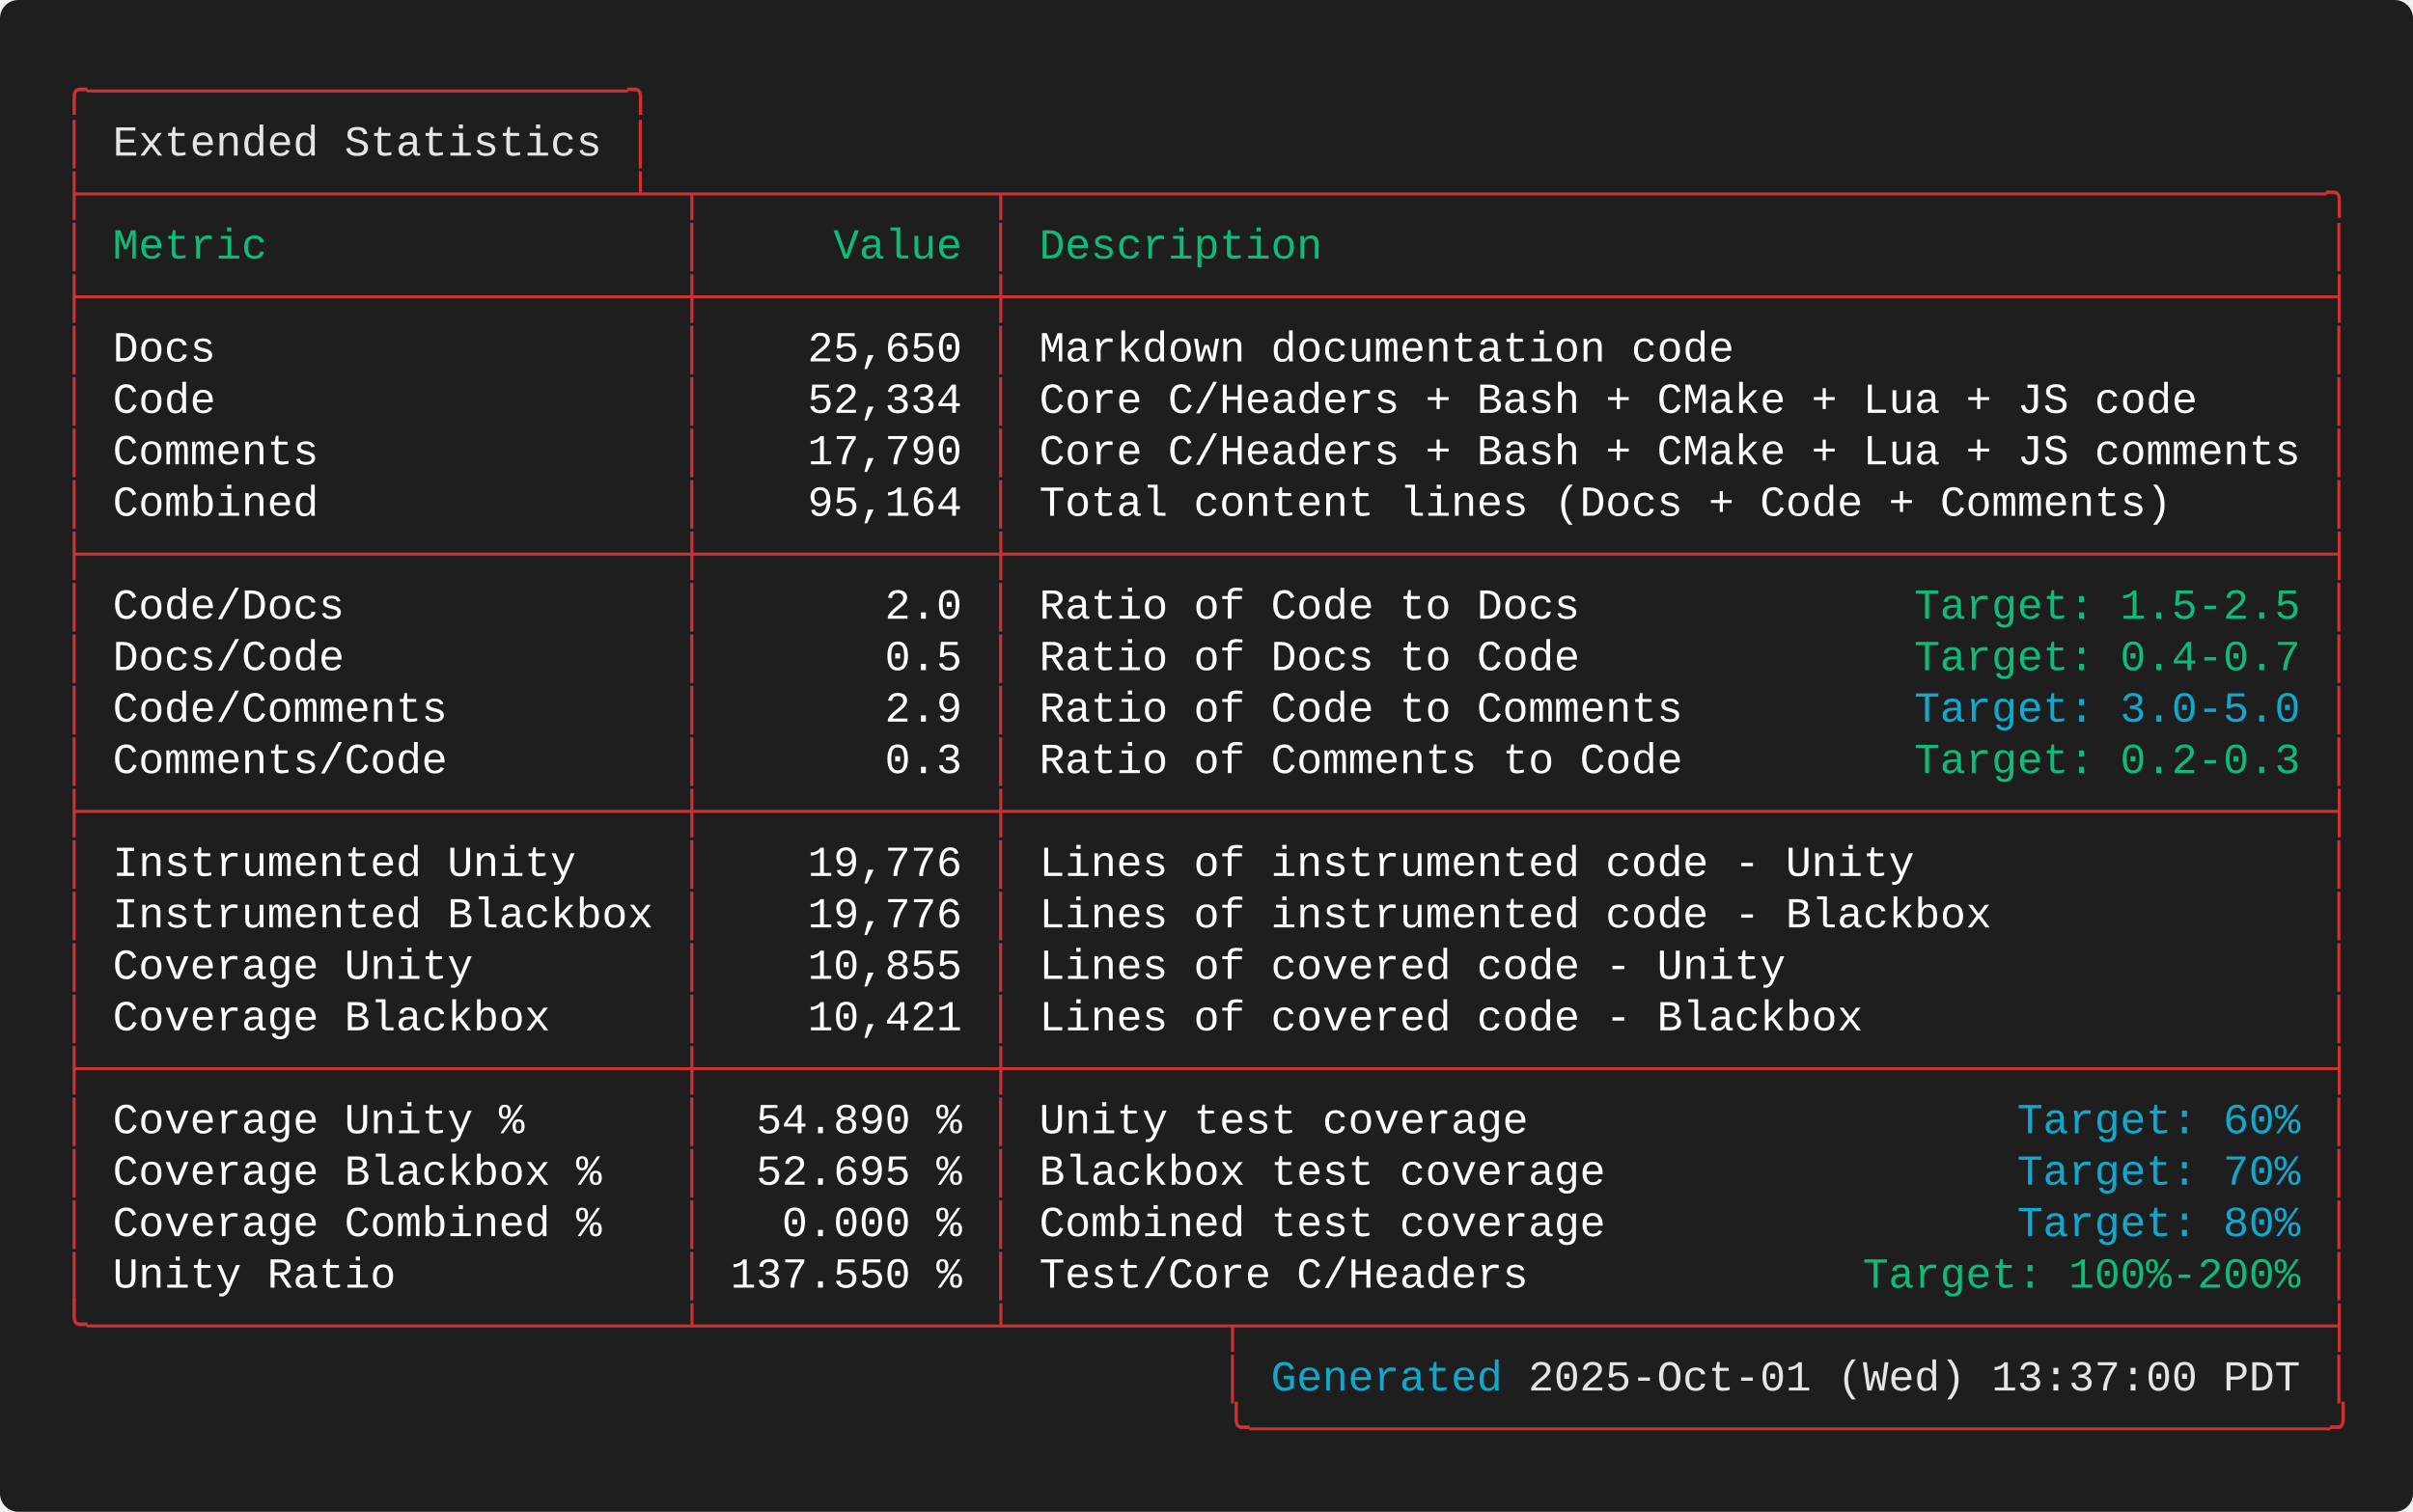
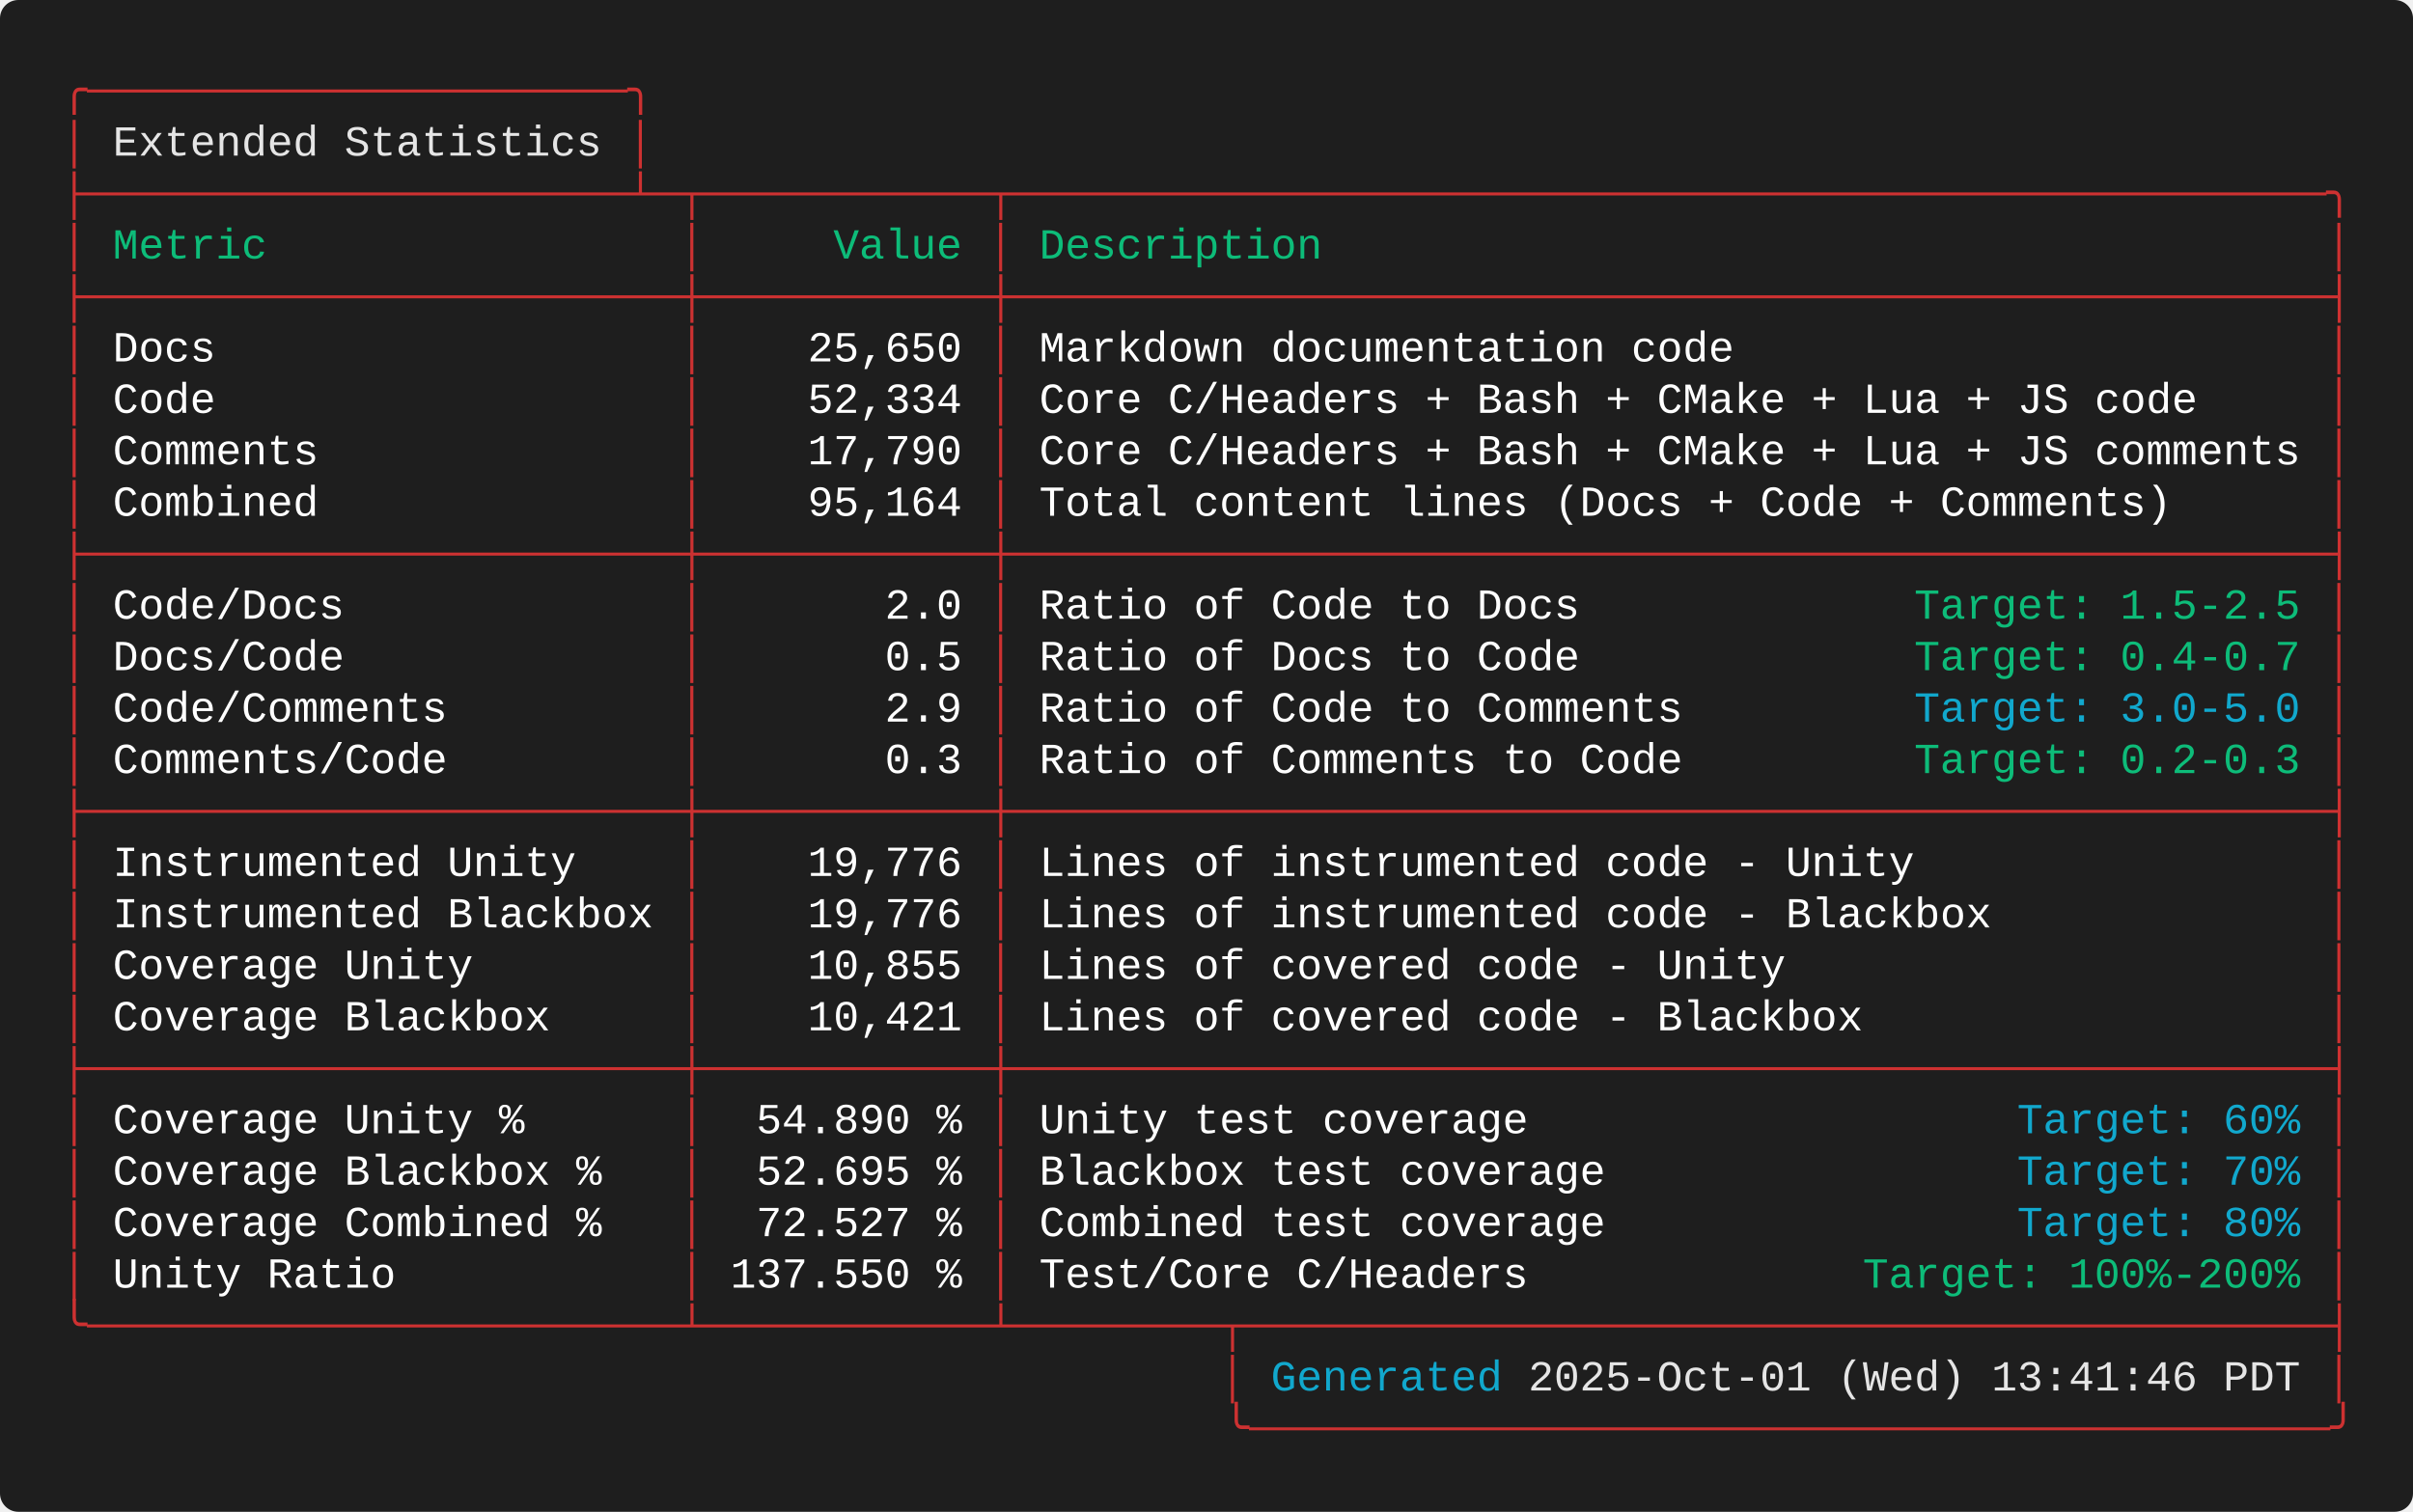
<svg xmlns="http://www.w3.org/2000/svg" width="787.60" height="493.60" viewBox="0 0 787.60 493.60">
  <defs>
    <style type="text/css">.terminal-text { font-family: 'Consolas', 'Consolas', 'Monaco', 'Courier New', monospace; }</style>
  </defs>
  <rect width="100%" height="100%" fill="#1e1e1e" rx="6" />
  <text x="20.00" y="34.00" font-size="14" class="terminal-text" xml:space="preserve" textLength="193.20" lengthAdjust="spacingAndGlyphs" fill="#cd3131">╭─────────────────────╮</text>
  <text x="20.00" y="50.80" font-size="14" class="terminal-text" xml:space="preserve" textLength="16.80" lengthAdjust="spacingAndGlyphs" fill="#cd3131">│ </text>
  <text x="36.80" y="50.80" font-size="14" class="terminal-text" xml:space="preserve" textLength="159.60" lengthAdjust="spacingAndGlyphs" fill="#e5e5e5">Extended Statistics</text>
  <text x="196.40" y="50.80" font-size="14" class="terminal-text" xml:space="preserve" textLength="8.40" lengthAdjust="spacingAndGlyphs" fill="#ffffff"> </text>
  <text x="204.80" y="50.80" font-size="14" class="terminal-text" xml:space="preserve" textLength="8.40" lengthAdjust="spacingAndGlyphs" fill="#cd3131">│</text>
  <text x="20.00" y="67.60" font-size="14" class="terminal-text" xml:space="preserve" textLength="747.60" lengthAdjust="spacingAndGlyphs" fill="#cd3131">├─────────────────────┴─┬───────────┬───────────────────────────────────────────────────╮</text>
  <text x="20.00" y="84.40" font-size="14" class="terminal-text" xml:space="preserve" textLength="8.40" lengthAdjust="spacingAndGlyphs" fill="#cd3131">│</text>
  <text x="28.40" y="84.40" font-size="14" class="terminal-text" xml:space="preserve" textLength="193.20" lengthAdjust="spacingAndGlyphs" fill="#0dbc79"> Metric                </text>
  <text x="221.60" y="84.40" font-size="14" class="terminal-text" xml:space="preserve" textLength="8.40" lengthAdjust="spacingAndGlyphs" fill="#cd3131">│</text>
  <text x="230.00" y="84.40" font-size="14" class="terminal-text" xml:space="preserve" textLength="92.40" lengthAdjust="spacingAndGlyphs" fill="#0dbc79">     Value </text>
  <text x="322.40" y="84.40" font-size="14" class="terminal-text" xml:space="preserve" textLength="8.40" lengthAdjust="spacingAndGlyphs" fill="#cd3131">│</text>
  <text x="330.80" y="84.40" font-size="14" class="terminal-text" xml:space="preserve" textLength="428.40" lengthAdjust="spacingAndGlyphs" fill="#0dbc79"> Description                                       </text>
  <text x="759.20" y="84.40" font-size="14" class="terminal-text" xml:space="preserve" textLength="8.40" lengthAdjust="spacingAndGlyphs" fill="#cd3131">│</text>
  <text x="20.00" y="101.20" font-size="14" class="terminal-text" xml:space="preserve" textLength="747.60" lengthAdjust="spacingAndGlyphs" fill="#cd3131">├───────────────────────┼───────────┼───────────────────────────────────────────────────┤</text>
  <text x="20.00" y="118.00" font-size="14" class="terminal-text" xml:space="preserve" textLength="8.40" lengthAdjust="spacingAndGlyphs" fill="#cd3131">│</text>
  <text x="28.40" y="118.00" font-size="14" class="terminal-text" xml:space="preserve" textLength="193.20" lengthAdjust="spacingAndGlyphs" fill="#ffffff"> Docs                  </text>
  <text x="221.60" y="118.00" font-size="14" class="terminal-text" xml:space="preserve" textLength="8.40" lengthAdjust="spacingAndGlyphs" fill="#cd3131">│</text>
  <text x="230.00" y="118.00" font-size="14" class="terminal-text" xml:space="preserve" textLength="92.40" lengthAdjust="spacingAndGlyphs" fill="#ffffff">    25,650 </text>
  <text x="322.40" y="118.00" font-size="14" class="terminal-text" xml:space="preserve" textLength="8.40" lengthAdjust="spacingAndGlyphs" fill="#cd3131">│</text>
  <text x="330.80" y="118.00" font-size="14" class="terminal-text" xml:space="preserve" textLength="428.40" lengthAdjust="spacingAndGlyphs" fill="#ffffff"> Markdown documentation code                       </text>
  <text x="759.20" y="118.00" font-size="14" class="terminal-text" xml:space="preserve" textLength="8.40" lengthAdjust="spacingAndGlyphs" fill="#cd3131">│</text>
  <text x="20.00" y="134.80" font-size="14" class="terminal-text" xml:space="preserve" textLength="8.40" lengthAdjust="spacingAndGlyphs" fill="#cd3131">│</text>
  <text x="28.40" y="134.80" font-size="14" class="terminal-text" xml:space="preserve" textLength="193.20" lengthAdjust="spacingAndGlyphs" fill="#ffffff"> Code                  </text>
  <text x="221.60" y="134.80" font-size="14" class="terminal-text" xml:space="preserve" textLength="8.40" lengthAdjust="spacingAndGlyphs" fill="#cd3131">│</text>
  <text x="230.00" y="134.80" font-size="14" class="terminal-text" xml:space="preserve" textLength="92.40" lengthAdjust="spacingAndGlyphs" fill="#ffffff">    52,334 </text>
  <text x="322.40" y="134.80" font-size="14" class="terminal-text" xml:space="preserve" textLength="8.40" lengthAdjust="spacingAndGlyphs" fill="#cd3131">│</text>
  <text x="330.80" y="134.80" font-size="14" class="terminal-text" xml:space="preserve" textLength="428.40" lengthAdjust="spacingAndGlyphs" fill="#ffffff"> Core C/Headers + Bash + CMake + Lua + JS code     </text>
  <text x="759.20" y="134.80" font-size="14" class="terminal-text" xml:space="preserve" textLength="8.40" lengthAdjust="spacingAndGlyphs" fill="#cd3131">│</text>
  <text x="20.00" y="151.60" font-size="14" class="terminal-text" xml:space="preserve" textLength="8.40" lengthAdjust="spacingAndGlyphs" fill="#cd3131">│</text>
  <text x="28.40" y="151.60" font-size="14" class="terminal-text" xml:space="preserve" textLength="193.20" lengthAdjust="spacingAndGlyphs" fill="#ffffff"> Comments              </text>
  <text x="221.60" y="151.60" font-size="14" class="terminal-text" xml:space="preserve" textLength="8.40" lengthAdjust="spacingAndGlyphs" fill="#cd3131">│</text>
  <text x="230.00" y="151.60" font-size="14" class="terminal-text" xml:space="preserve" textLength="92.40" lengthAdjust="spacingAndGlyphs" fill="#ffffff">    17,790 </text>
  <text x="322.40" y="151.60" font-size="14" class="terminal-text" xml:space="preserve" textLength="8.40" lengthAdjust="spacingAndGlyphs" fill="#cd3131">│</text>
  <text x="330.80" y="151.60" font-size="14" class="terminal-text" xml:space="preserve" textLength="428.40" lengthAdjust="spacingAndGlyphs" fill="#ffffff"> Core C/Headers + Bash + CMake + Lua + JS comments </text>
  <text x="759.20" y="151.60" font-size="14" class="terminal-text" xml:space="preserve" textLength="8.40" lengthAdjust="spacingAndGlyphs" fill="#cd3131">│</text>
  <text x="20.00" y="168.40" font-size="14" class="terminal-text" xml:space="preserve" textLength="8.40" lengthAdjust="spacingAndGlyphs" fill="#cd3131">│</text>
  <text x="28.40" y="168.40" font-size="14" class="terminal-text" xml:space="preserve" textLength="193.20" lengthAdjust="spacingAndGlyphs" fill="#ffffff"> Combined              </text>
  <text x="221.60" y="168.40" font-size="14" class="terminal-text" xml:space="preserve" textLength="8.40" lengthAdjust="spacingAndGlyphs" fill="#cd3131">│</text>
  <text x="230.00" y="168.40" font-size="14" class="terminal-text" xml:space="preserve" textLength="92.40" lengthAdjust="spacingAndGlyphs" fill="#ffffff">    95,164 </text>
  <text x="322.40" y="168.40" font-size="14" class="terminal-text" xml:space="preserve" textLength="8.40" lengthAdjust="spacingAndGlyphs" fill="#cd3131">│</text>
  <text x="330.80" y="168.40" font-size="14" class="terminal-text" xml:space="preserve" textLength="428.40" lengthAdjust="spacingAndGlyphs" fill="#ffffff"> Total content lines (Docs + Code + Comments)      </text>
  <text x="759.20" y="168.40" font-size="14" class="terminal-text" xml:space="preserve" textLength="8.40" lengthAdjust="spacingAndGlyphs" fill="#cd3131">│</text>
  <text x="20.00" y="185.20" font-size="14" class="terminal-text" xml:space="preserve" textLength="747.60" lengthAdjust="spacingAndGlyphs" fill="#cd3131">├───────────────────────┼───────────┼───────────────────────────────────────────────────┤</text>
  <text x="20.00" y="202.00" font-size="14" class="terminal-text" xml:space="preserve" textLength="8.40" lengthAdjust="spacingAndGlyphs" fill="#cd3131">│</text>
  <text x="28.40" y="202.00" font-size="14" class="terminal-text" xml:space="preserve" textLength="193.20" lengthAdjust="spacingAndGlyphs" fill="#ffffff"> Code/Docs             </text>
  <text x="221.60" y="202.00" font-size="14" class="terminal-text" xml:space="preserve" textLength="8.40" lengthAdjust="spacingAndGlyphs" fill="#cd3131">│</text>
  <text x="230.00" y="202.00" font-size="14" class="terminal-text" xml:space="preserve" textLength="92.40" lengthAdjust="spacingAndGlyphs" fill="#ffffff">       2.0 </text>
  <text x="322.40" y="202.00" font-size="14" class="terminal-text" xml:space="preserve" textLength="8.40" lengthAdjust="spacingAndGlyphs" fill="#cd3131">│</text>
  <text x="330.80" y="202.00" font-size="14" class="terminal-text" xml:space="preserve" textLength="294.00" lengthAdjust="spacingAndGlyphs" fill="#ffffff"> Ratio of Code to Docs             </text>
  <text x="624.80" y="202.00" font-size="14" class="terminal-text" xml:space="preserve" textLength="126.00" lengthAdjust="spacingAndGlyphs" fill="#0dbc79">Target: 1.5-2.5</text>
  <text x="750.80" y="202.00" font-size="14" class="terminal-text" xml:space="preserve" textLength="8.40" lengthAdjust="spacingAndGlyphs" fill="#ffffff"> </text>
  <text x="759.20" y="202.00" font-size="14" class="terminal-text" xml:space="preserve" textLength="8.40" lengthAdjust="spacingAndGlyphs" fill="#cd3131">│</text>
  <text x="20.00" y="218.80" font-size="14" class="terminal-text" xml:space="preserve" textLength="8.40" lengthAdjust="spacingAndGlyphs" fill="#cd3131">│</text>
  <text x="28.40" y="218.80" font-size="14" class="terminal-text" xml:space="preserve" textLength="193.20" lengthAdjust="spacingAndGlyphs" fill="#ffffff"> Docs/Code             </text>
  <text x="221.60" y="218.80" font-size="14" class="terminal-text" xml:space="preserve" textLength="8.40" lengthAdjust="spacingAndGlyphs" fill="#cd3131">│</text>
  <text x="230.00" y="218.80" font-size="14" class="terminal-text" xml:space="preserve" textLength="92.40" lengthAdjust="spacingAndGlyphs" fill="#ffffff">       0.5 </text>
  <text x="322.40" y="218.80" font-size="14" class="terminal-text" xml:space="preserve" textLength="8.40" lengthAdjust="spacingAndGlyphs" fill="#cd3131">│</text>
  <text x="330.80" y="218.80" font-size="14" class="terminal-text" xml:space="preserve" textLength="294.00" lengthAdjust="spacingAndGlyphs" fill="#ffffff"> Ratio of Docs to Code             </text>
  <text x="624.80" y="218.80" font-size="14" class="terminal-text" xml:space="preserve" textLength="126.00" lengthAdjust="spacingAndGlyphs" fill="#0dbc79">Target: 0.4-0.7</text>
  <text x="750.80" y="218.80" font-size="14" class="terminal-text" xml:space="preserve" textLength="8.40" lengthAdjust="spacingAndGlyphs" fill="#ffffff"> </text>
  <text x="759.20" y="218.80" font-size="14" class="terminal-text" xml:space="preserve" textLength="8.40" lengthAdjust="spacingAndGlyphs" fill="#cd3131">│</text>
  <text x="20.00" y="235.60" font-size="14" class="terminal-text" xml:space="preserve" textLength="8.40" lengthAdjust="spacingAndGlyphs" fill="#cd3131">│</text>
  <text x="28.40" y="235.60" font-size="14" class="terminal-text" xml:space="preserve" textLength="193.20" lengthAdjust="spacingAndGlyphs" fill="#ffffff"> Code/Comments         </text>
  <text x="221.60" y="235.60" font-size="14" class="terminal-text" xml:space="preserve" textLength="8.40" lengthAdjust="spacingAndGlyphs" fill="#cd3131">│</text>
  <text x="230.00" y="235.60" font-size="14" class="terminal-text" xml:space="preserve" textLength="92.40" lengthAdjust="spacingAndGlyphs" fill="#ffffff">       2.9 </text>
  <text x="322.40" y="235.60" font-size="14" class="terminal-text" xml:space="preserve" textLength="8.40" lengthAdjust="spacingAndGlyphs" fill="#cd3131">│</text>
  <text x="330.80" y="235.60" font-size="14" class="terminal-text" xml:space="preserve" textLength="294.00" lengthAdjust="spacingAndGlyphs" fill="#ffffff"> Ratio of Code to Comments         </text>
  <text x="624.80" y="235.60" font-size="14" class="terminal-text" xml:space="preserve" textLength="126.00" lengthAdjust="spacingAndGlyphs" fill="#11a8cd">Target: 3.0-5.0</text>
  <text x="750.80" y="235.60" font-size="14" class="terminal-text" xml:space="preserve" textLength="8.40" lengthAdjust="spacingAndGlyphs" fill="#ffffff"> </text>
  <text x="759.20" y="235.60" font-size="14" class="terminal-text" xml:space="preserve" textLength="8.40" lengthAdjust="spacingAndGlyphs" fill="#cd3131">│</text>
  <text x="20.00" y="252.40" font-size="14" class="terminal-text" xml:space="preserve" textLength="8.40" lengthAdjust="spacingAndGlyphs" fill="#cd3131">│</text>
  <text x="28.40" y="252.40" font-size="14" class="terminal-text" xml:space="preserve" textLength="193.20" lengthAdjust="spacingAndGlyphs" fill="#ffffff"> Comments/Code         </text>
  <text x="221.60" y="252.40" font-size="14" class="terminal-text" xml:space="preserve" textLength="8.40" lengthAdjust="spacingAndGlyphs" fill="#cd3131">│</text>
  <text x="230.00" y="252.40" font-size="14" class="terminal-text" xml:space="preserve" textLength="92.40" lengthAdjust="spacingAndGlyphs" fill="#ffffff">       0.3 </text>
  <text x="322.40" y="252.40" font-size="14" class="terminal-text" xml:space="preserve" textLength="8.40" lengthAdjust="spacingAndGlyphs" fill="#cd3131">│</text>
  <text x="330.80" y="252.40" font-size="14" class="terminal-text" xml:space="preserve" textLength="294.00" lengthAdjust="spacingAndGlyphs" fill="#ffffff"> Ratio of Comments to Code         </text>
  <text x="624.80" y="252.40" font-size="14" class="terminal-text" xml:space="preserve" textLength="126.00" lengthAdjust="spacingAndGlyphs" fill="#0dbc79">Target: 0.2-0.3</text>
  <text x="750.80" y="252.40" font-size="14" class="terminal-text" xml:space="preserve" textLength="8.40" lengthAdjust="spacingAndGlyphs" fill="#ffffff"> </text>
  <text x="759.20" y="252.40" font-size="14" class="terminal-text" xml:space="preserve" textLength="8.40" lengthAdjust="spacingAndGlyphs" fill="#cd3131">│</text>
  <text x="20.00" y="269.20" font-size="14" class="terminal-text" xml:space="preserve" textLength="747.60" lengthAdjust="spacingAndGlyphs" fill="#cd3131">├───────────────────────┼───────────┼───────────────────────────────────────────────────┤</text>
  <text x="20.00" y="286.00" font-size="14" class="terminal-text" xml:space="preserve" textLength="8.40" lengthAdjust="spacingAndGlyphs" fill="#cd3131">│</text>
  <text x="28.40" y="286.00" font-size="14" class="terminal-text" xml:space="preserve" textLength="193.20" lengthAdjust="spacingAndGlyphs" fill="#ffffff"> Instrumented Unity    </text>
  <text x="221.60" y="286.00" font-size="14" class="terminal-text" xml:space="preserve" textLength="8.40" lengthAdjust="spacingAndGlyphs" fill="#cd3131">│</text>
  <text x="230.00" y="286.00" font-size="14" class="terminal-text" xml:space="preserve" textLength="92.40" lengthAdjust="spacingAndGlyphs" fill="#ffffff">    19,776 </text>
  <text x="322.40" y="286.00" font-size="14" class="terminal-text" xml:space="preserve" textLength="8.40" lengthAdjust="spacingAndGlyphs" fill="#cd3131">│</text>
  <text x="330.80" y="286.00" font-size="14" class="terminal-text" xml:space="preserve" textLength="428.40" lengthAdjust="spacingAndGlyphs" fill="#ffffff"> Lines of instrumented code - Unity                </text>
  <text x="759.20" y="286.00" font-size="14" class="terminal-text" xml:space="preserve" textLength="8.40" lengthAdjust="spacingAndGlyphs" fill="#cd3131">│</text>
  <text x="20.00" y="302.80" font-size="14" class="terminal-text" xml:space="preserve" textLength="8.40" lengthAdjust="spacingAndGlyphs" fill="#cd3131">│</text>
  <text x="28.40" y="302.80" font-size="14" class="terminal-text" xml:space="preserve" textLength="193.20" lengthAdjust="spacingAndGlyphs" fill="#ffffff"> Instrumented Blackbox </text>
  <text x="221.60" y="302.80" font-size="14" class="terminal-text" xml:space="preserve" textLength="8.40" lengthAdjust="spacingAndGlyphs" fill="#cd3131">│</text>
  <text x="230.00" y="302.80" font-size="14" class="terminal-text" xml:space="preserve" textLength="92.40" lengthAdjust="spacingAndGlyphs" fill="#ffffff">    19,776 </text>
  <text x="322.40" y="302.80" font-size="14" class="terminal-text" xml:space="preserve" textLength="8.40" lengthAdjust="spacingAndGlyphs" fill="#cd3131">│</text>
  <text x="330.80" y="302.80" font-size="14" class="terminal-text" xml:space="preserve" textLength="428.40" lengthAdjust="spacingAndGlyphs" fill="#ffffff"> Lines of instrumented code - Blackbox             </text>
  <text x="759.20" y="302.80" font-size="14" class="terminal-text" xml:space="preserve" textLength="8.40" lengthAdjust="spacingAndGlyphs" fill="#cd3131">│</text>
  <text x="20.00" y="319.60" font-size="14" class="terminal-text" xml:space="preserve" textLength="8.40" lengthAdjust="spacingAndGlyphs" fill="#cd3131">│</text>
  <text x="28.40" y="319.60" font-size="14" class="terminal-text" xml:space="preserve" textLength="193.20" lengthAdjust="spacingAndGlyphs" fill="#ffffff"> Coverage Unity        </text>
  <text x="221.60" y="319.60" font-size="14" class="terminal-text" xml:space="preserve" textLength="8.40" lengthAdjust="spacingAndGlyphs" fill="#cd3131">│</text>
  <text x="230.00" y="319.60" font-size="14" class="terminal-text" xml:space="preserve" textLength="92.40" lengthAdjust="spacingAndGlyphs" fill="#ffffff">    10,855 </text>
  <text x="322.40" y="319.60" font-size="14" class="terminal-text" xml:space="preserve" textLength="8.40" lengthAdjust="spacingAndGlyphs" fill="#cd3131">│</text>
  <text x="330.80" y="319.60" font-size="14" class="terminal-text" xml:space="preserve" textLength="428.40" lengthAdjust="spacingAndGlyphs" fill="#ffffff"> Lines of covered code - Unity                     </text>
  <text x="759.20" y="319.60" font-size="14" class="terminal-text" xml:space="preserve" textLength="8.40" lengthAdjust="spacingAndGlyphs" fill="#cd3131">│</text>
  <text x="20.00" y="336.40" font-size="14" class="terminal-text" xml:space="preserve" textLength="8.40" lengthAdjust="spacingAndGlyphs" fill="#cd3131">│</text>
  <text x="28.40" y="336.40" font-size="14" class="terminal-text" xml:space="preserve" textLength="193.20" lengthAdjust="spacingAndGlyphs" fill="#ffffff"> Coverage Blackbox     </text>
  <text x="221.60" y="336.40" font-size="14" class="terminal-text" xml:space="preserve" textLength="8.40" lengthAdjust="spacingAndGlyphs" fill="#cd3131">│</text>
  <text x="230.00" y="336.40" font-size="14" class="terminal-text" xml:space="preserve" textLength="92.40" lengthAdjust="spacingAndGlyphs" fill="#ffffff">    10,421 </text>
  <text x="322.40" y="336.40" font-size="14" class="terminal-text" xml:space="preserve" textLength="8.40" lengthAdjust="spacingAndGlyphs" fill="#cd3131">│</text>
  <text x="330.80" y="336.40" font-size="14" class="terminal-text" xml:space="preserve" textLength="428.40" lengthAdjust="spacingAndGlyphs" fill="#ffffff"> Lines of covered code - Blackbox                  </text>
  <text x="759.20" y="336.40" font-size="14" class="terminal-text" xml:space="preserve" textLength="8.40" lengthAdjust="spacingAndGlyphs" fill="#cd3131">│</text>
  <text x="20.00" y="353.20" font-size="14" class="terminal-text" xml:space="preserve" textLength="747.60" lengthAdjust="spacingAndGlyphs" fill="#cd3131">├───────────────────────┼───────────┼───────────────────────────────────────────────────┤</text>
  <text x="20.00" y="370.00" font-size="14" class="terminal-text" xml:space="preserve" textLength="8.40" lengthAdjust="spacingAndGlyphs" fill="#cd3131">│</text>
  <text x="28.40" y="370.00" font-size="14" class="terminal-text" xml:space="preserve" textLength="193.20" lengthAdjust="spacingAndGlyphs" fill="#ffffff"> Coverage Unity %      </text>
  <text x="221.60" y="370.00" font-size="14" class="terminal-text" xml:space="preserve" textLength="8.40" lengthAdjust="spacingAndGlyphs" fill="#cd3131">│</text>
  <text x="230.00" y="370.00" font-size="14" class="terminal-text" xml:space="preserve" textLength="92.40" lengthAdjust="spacingAndGlyphs" fill="#ffffff">  54.890 % </text>
  <text x="322.40" y="370.00" font-size="14" class="terminal-text" xml:space="preserve" textLength="8.40" lengthAdjust="spacingAndGlyphs" fill="#cd3131">│</text>
  <text x="330.80" y="370.00" font-size="14" class="terminal-text" xml:space="preserve" textLength="327.60" lengthAdjust="spacingAndGlyphs" fill="#ffffff"> Unity test coverage                   </text>
  <text x="658.40" y="370.00" font-size="14" class="terminal-text" xml:space="preserve" textLength="92.40" lengthAdjust="spacingAndGlyphs" fill="#11a8cd">Target: 60%</text>
  <text x="750.80" y="370.00" font-size="14" class="terminal-text" xml:space="preserve" textLength="8.40" lengthAdjust="spacingAndGlyphs" fill="#ffffff"> </text>
  <text x="759.20" y="370.00" font-size="14" class="terminal-text" xml:space="preserve" textLength="8.40" lengthAdjust="spacingAndGlyphs" fill="#cd3131">│</text>
  <text x="20.00" y="386.80" font-size="14" class="terminal-text" xml:space="preserve" textLength="8.40" lengthAdjust="spacingAndGlyphs" fill="#cd3131">│</text>
  <text x="28.40" y="386.80" font-size="14" class="terminal-text" xml:space="preserve" textLength="193.20" lengthAdjust="spacingAndGlyphs" fill="#ffffff"> Coverage Blackbox %   </text>
  <text x="221.60" y="386.80" font-size="14" class="terminal-text" xml:space="preserve" textLength="8.40" lengthAdjust="spacingAndGlyphs" fill="#cd3131">│</text>
  <text x="230.00" y="386.80" font-size="14" class="terminal-text" xml:space="preserve" textLength="92.40" lengthAdjust="spacingAndGlyphs" fill="#ffffff">  52.695 % </text>
  <text x="322.40" y="386.80" font-size="14" class="terminal-text" xml:space="preserve" textLength="8.40" lengthAdjust="spacingAndGlyphs" fill="#cd3131">│</text>
  <text x="330.80" y="386.80" font-size="14" class="terminal-text" xml:space="preserve" textLength="327.60" lengthAdjust="spacingAndGlyphs" fill="#ffffff"> Blackbox test coverage                </text>
  <text x="658.40" y="386.80" font-size="14" class="terminal-text" xml:space="preserve" textLength="92.40" lengthAdjust="spacingAndGlyphs" fill="#11a8cd">Target: 70%</text>
  <text x="750.80" y="386.80" font-size="14" class="terminal-text" xml:space="preserve" textLength="8.40" lengthAdjust="spacingAndGlyphs" fill="#ffffff"> </text>
  <text x="759.20" y="386.80" font-size="14" class="terminal-text" xml:space="preserve" textLength="8.40" lengthAdjust="spacingAndGlyphs" fill="#cd3131">│</text>
  <text x="20.00" y="403.60" font-size="14" class="terminal-text" xml:space="preserve" textLength="8.40" lengthAdjust="spacingAndGlyphs" fill="#cd3131">│</text>
  <text x="28.40" y="403.60" font-size="14" class="terminal-text" xml:space="preserve" textLength="193.20" lengthAdjust="spacingAndGlyphs" fill="#ffffff"> Coverage Combined %   </text>
  <text x="221.60" y="403.60" font-size="14" class="terminal-text" xml:space="preserve" textLength="8.40" lengthAdjust="spacingAndGlyphs" fill="#cd3131">│</text>
-   <text x="230.00" y="403.60" font-size="14" class="terminal-text" xml:space="preserve" textLength="92.40" lengthAdjust="spacingAndGlyphs" fill="#ffffff">   0.000 % </text>
+   <text x="230.00" y="403.60" font-size="14" class="terminal-text" xml:space="preserve" textLength="92.40" lengthAdjust="spacingAndGlyphs" fill="#ffffff">  72.527 % </text>
  <text x="322.40" y="403.60" font-size="14" class="terminal-text" xml:space="preserve" textLength="8.40" lengthAdjust="spacingAndGlyphs" fill="#cd3131">│</text>
  <text x="330.80" y="403.60" font-size="14" class="terminal-text" xml:space="preserve" textLength="327.60" lengthAdjust="spacingAndGlyphs" fill="#ffffff"> Combined test coverage                </text>
  <text x="658.40" y="403.60" font-size="14" class="terminal-text" xml:space="preserve" textLength="92.40" lengthAdjust="spacingAndGlyphs" fill="#11a8cd">Target: 80%</text>
  <text x="750.80" y="403.60" font-size="14" class="terminal-text" xml:space="preserve" textLength="8.40" lengthAdjust="spacingAndGlyphs" fill="#ffffff"> </text>
  <text x="759.20" y="403.60" font-size="14" class="terminal-text" xml:space="preserve" textLength="8.40" lengthAdjust="spacingAndGlyphs" fill="#cd3131">│</text>
  <text x="20.00" y="420.40" font-size="14" class="terminal-text" xml:space="preserve" textLength="8.40" lengthAdjust="spacingAndGlyphs" fill="#cd3131">│</text>
  <text x="28.40" y="420.40" font-size="14" class="terminal-text" xml:space="preserve" textLength="193.20" lengthAdjust="spacingAndGlyphs" fill="#ffffff"> Unity Ratio           </text>
  <text x="221.60" y="420.40" font-size="14" class="terminal-text" xml:space="preserve" textLength="8.40" lengthAdjust="spacingAndGlyphs" fill="#cd3131">│</text>
  <text x="230.00" y="420.40" font-size="14" class="terminal-text" xml:space="preserve" textLength="92.40" lengthAdjust="spacingAndGlyphs" fill="#ffffff"> 137.550 % </text>
  <text x="322.40" y="420.40" font-size="14" class="terminal-text" xml:space="preserve" textLength="8.40" lengthAdjust="spacingAndGlyphs" fill="#cd3131">│</text>
  <text x="330.80" y="420.40" font-size="14" class="terminal-text" xml:space="preserve" textLength="277.20" lengthAdjust="spacingAndGlyphs" fill="#ffffff"> Test/Core C/Headers             </text>
  <text x="608.00" y="420.40" font-size="14" class="terminal-text" xml:space="preserve" textLength="142.80" lengthAdjust="spacingAndGlyphs" fill="#0dbc79">Target: 100%-200%</text>
  <text x="750.80" y="420.40" font-size="14" class="terminal-text" xml:space="preserve" textLength="8.40" lengthAdjust="spacingAndGlyphs" fill="#ffffff"> </text>
  <text x="759.20" y="420.40" font-size="14" class="terminal-text" xml:space="preserve" textLength="8.40" lengthAdjust="spacingAndGlyphs" fill="#cd3131">│</text>
  <text x="20.00" y="437.20" font-size="14" class="terminal-text" xml:space="preserve" textLength="747.60" lengthAdjust="spacingAndGlyphs" fill="#cd3131">╰───────────────────────┴───────────┴────────┬──────────────────────────────────────────┤</text>
  <text x="20.00" y="454.00" font-size="14" class="terminal-text" xml:space="preserve" textLength="394.80" lengthAdjust="spacingAndGlyphs" fill="#cd3131">                                             │ </text>
  <text x="414.80" y="454.00" font-size="14" class="terminal-text" xml:space="preserve" textLength="75.60" lengthAdjust="spacingAndGlyphs" fill="#11a8cd">Generated</text>
-   <text x="490.40" y="454.00" font-size="14" class="terminal-text" xml:space="preserve" textLength="260.40" lengthAdjust="spacingAndGlyphs" fill="#e5e5e5"> 2025-Oct-01 (Wed) 13:37:00 PDT</text>
+   <text x="490.40" y="454.00" font-size="14" class="terminal-text" xml:space="preserve" textLength="260.40" lengthAdjust="spacingAndGlyphs" fill="#e5e5e5"> 2025-Oct-01 (Wed) 13:41:46 PDT</text>
  <text x="750.80" y="454.00" font-size="14" class="terminal-text" xml:space="preserve" textLength="8.40" lengthAdjust="spacingAndGlyphs" fill="#ffffff"> </text>
  <text x="759.20" y="454.00" font-size="14" class="terminal-text" xml:space="preserve" textLength="8.40" lengthAdjust="spacingAndGlyphs" fill="#cd3131">│</text>
  <text x="20.00" y="470.80" font-size="14" class="terminal-text" xml:space="preserve" textLength="747.60" lengthAdjust="spacingAndGlyphs" fill="#cd3131">                                             ╰──────────────────────────────────────────╯</text>
</svg>
